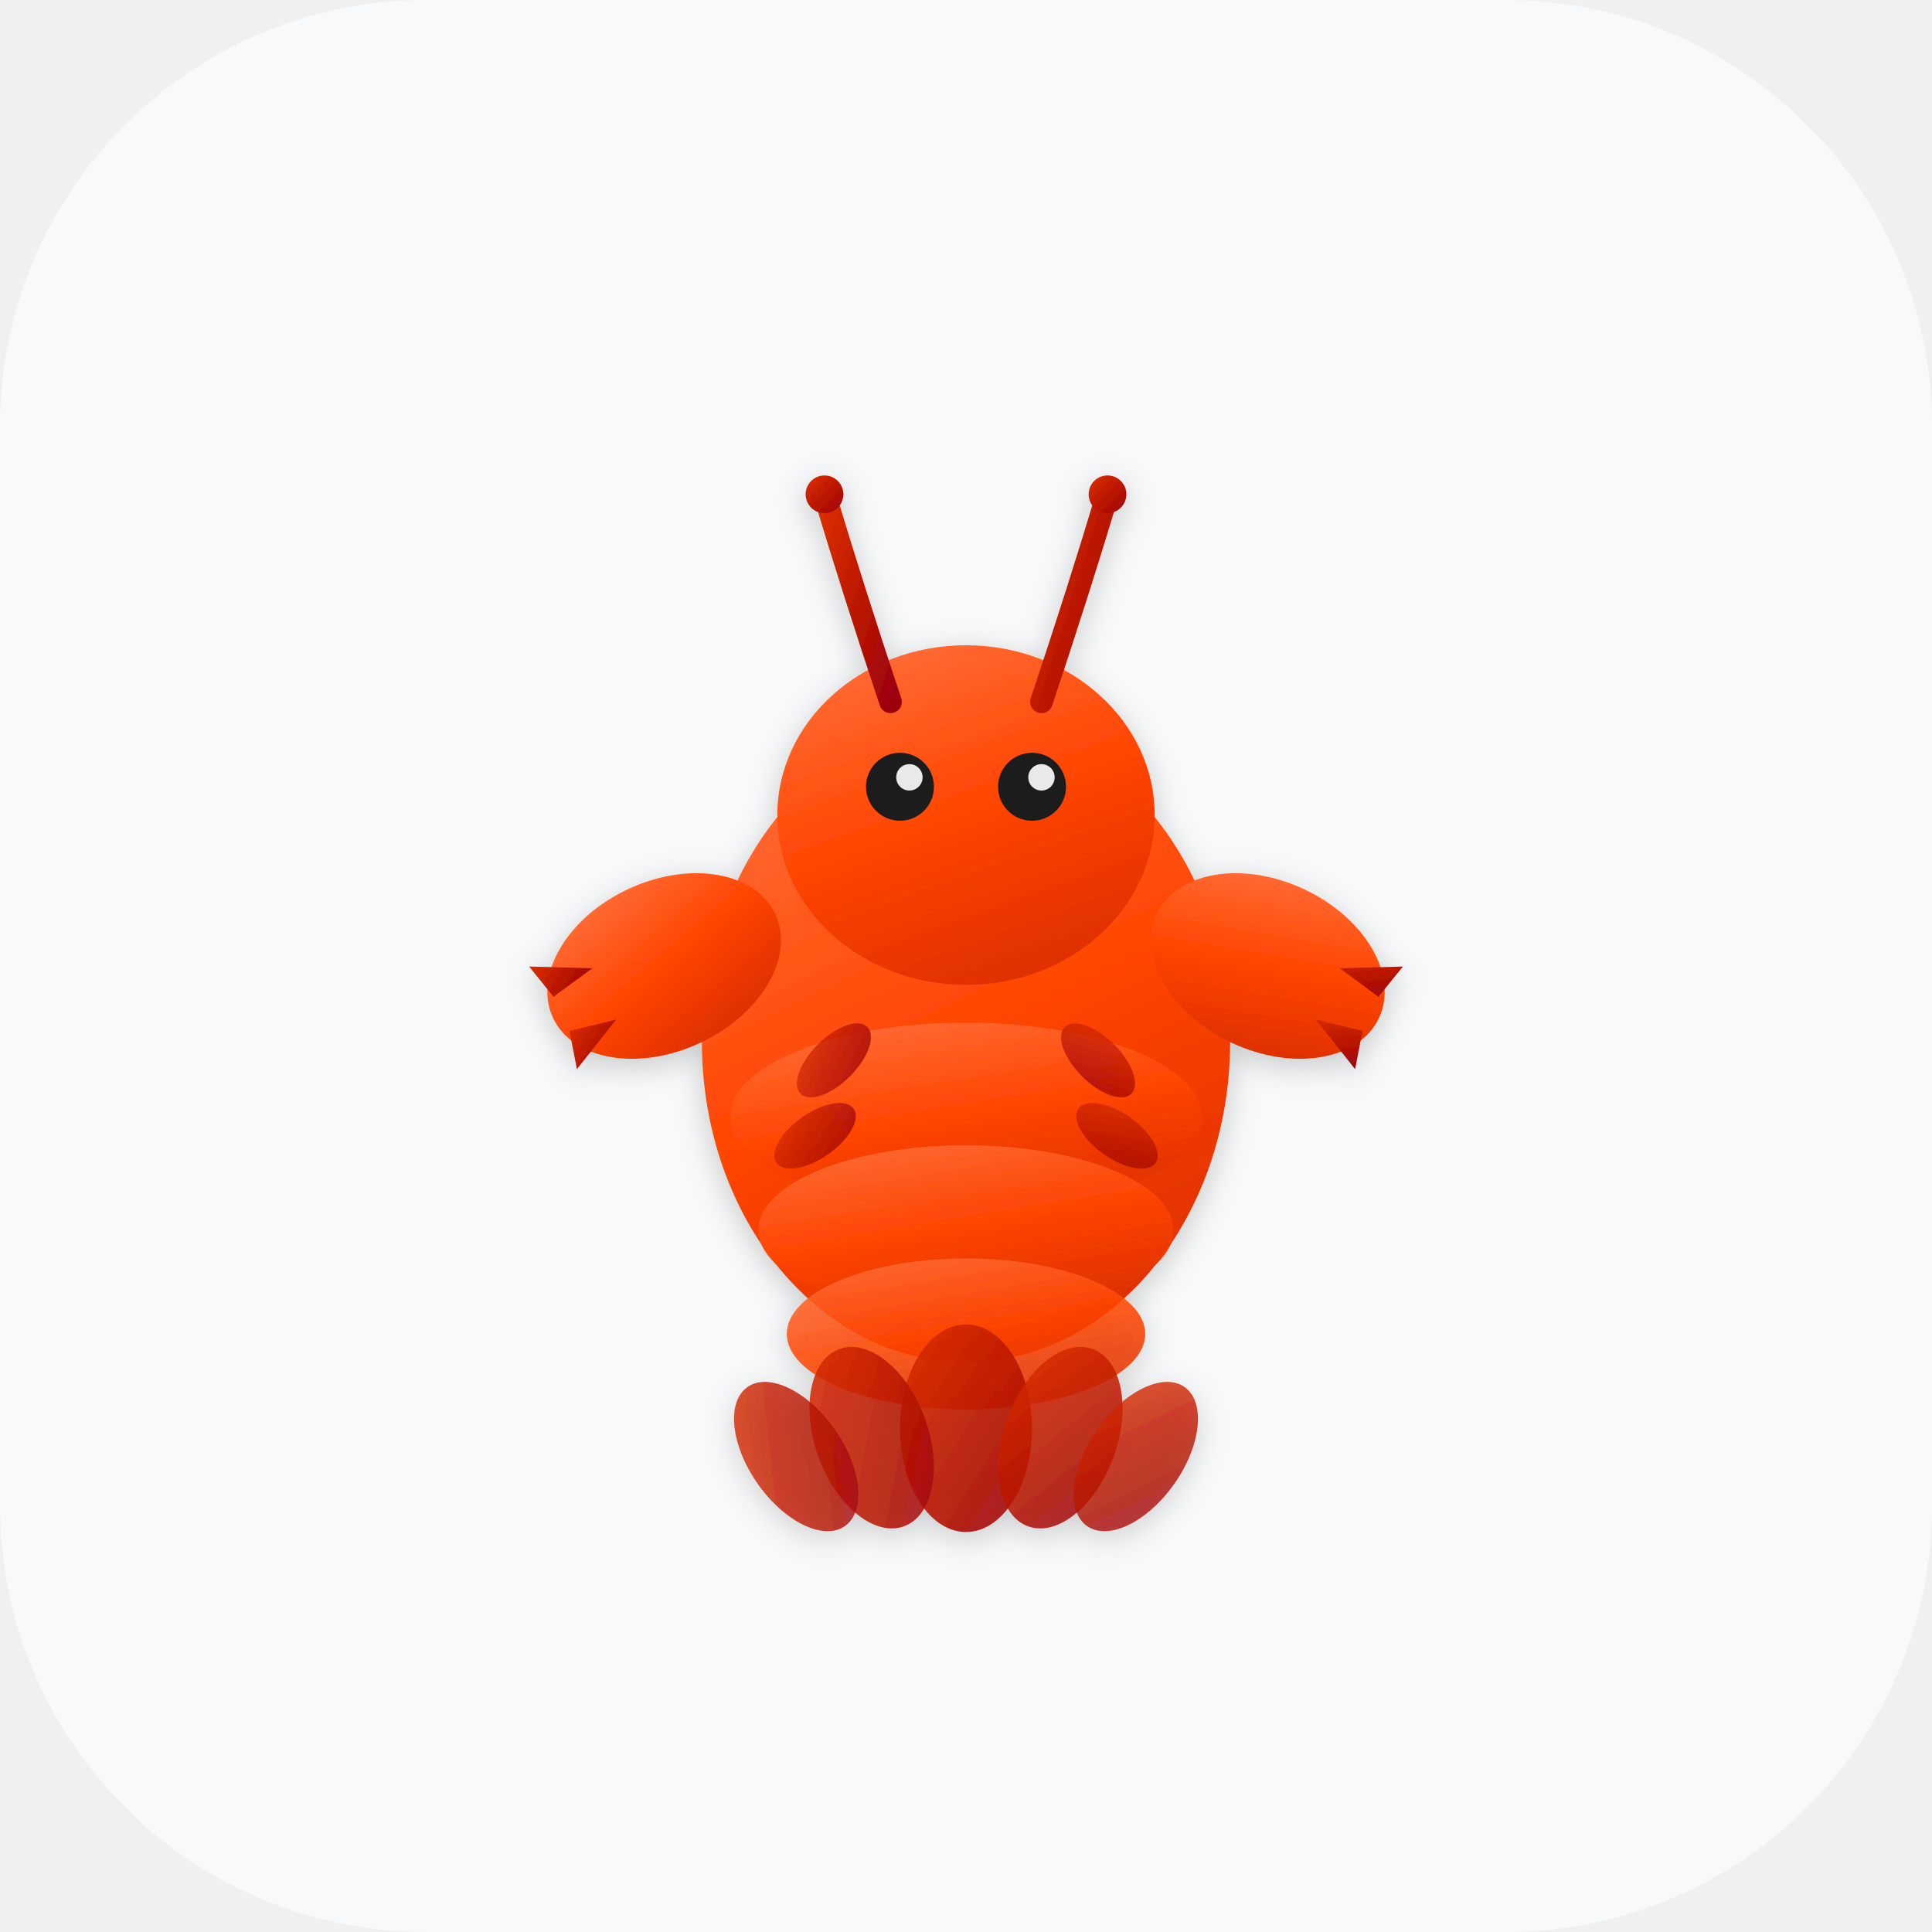
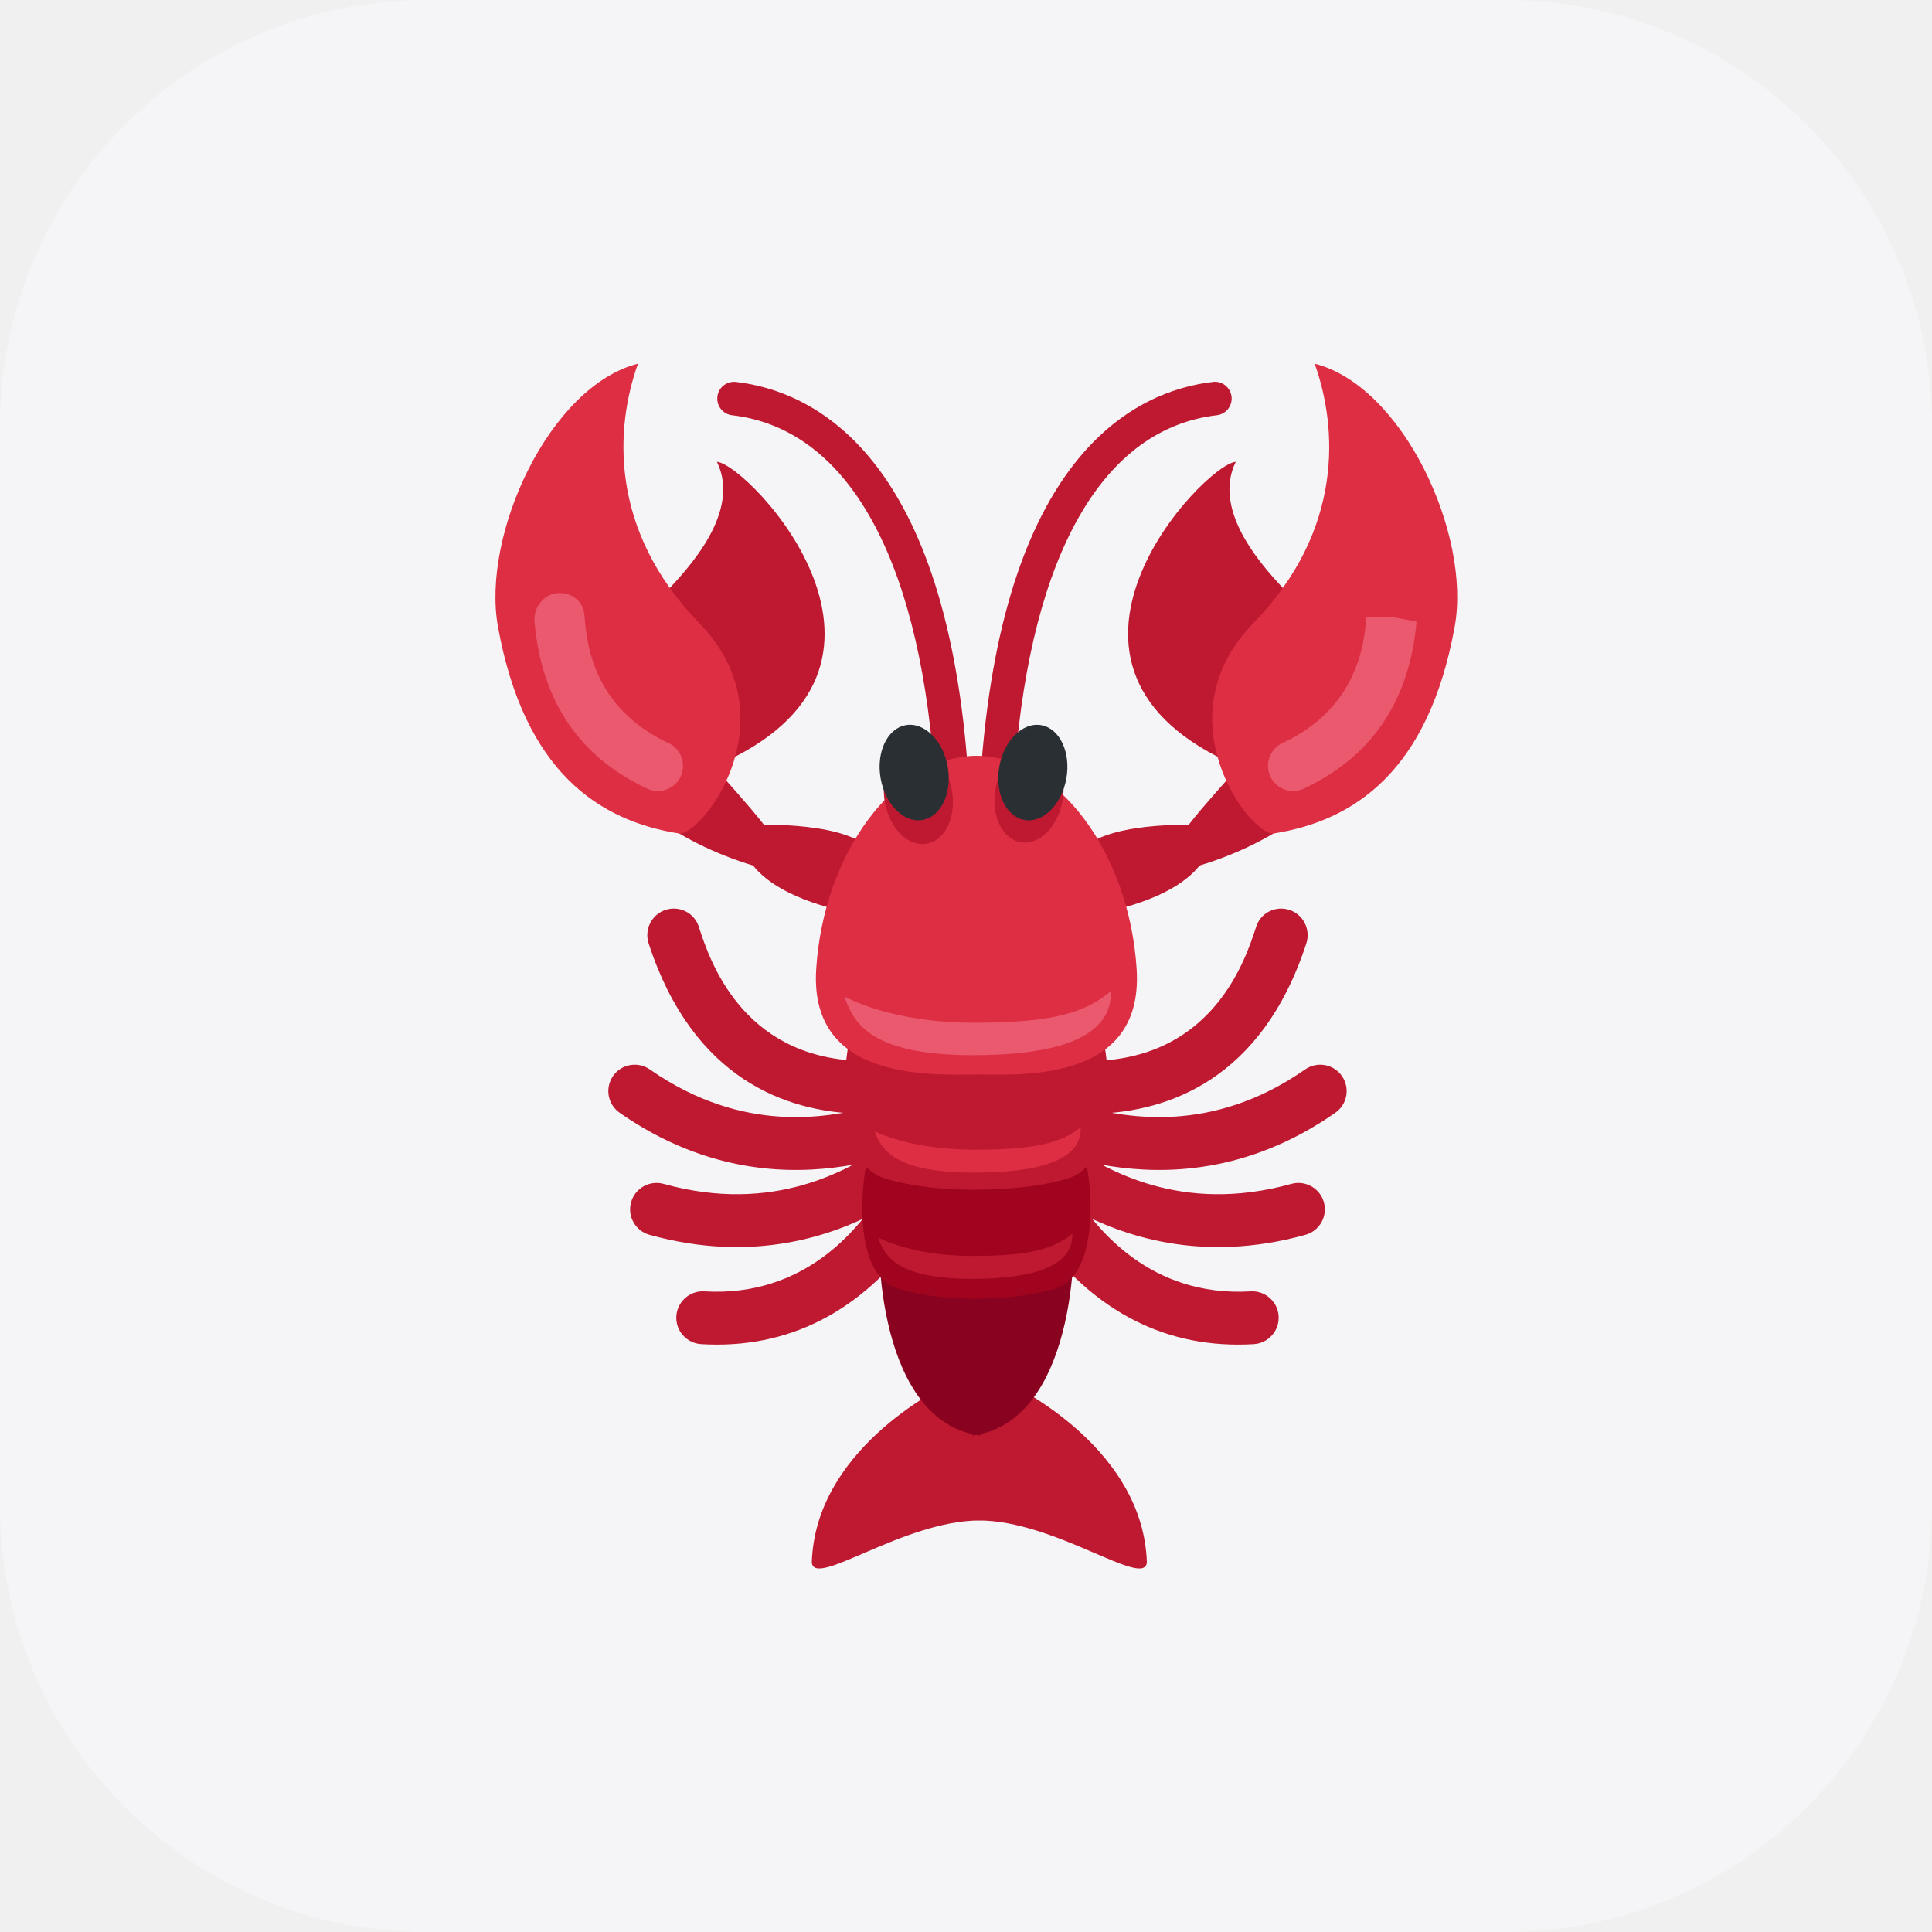
<svg xmlns="http://www.w3.org/2000/svg" width="1024" height="1024" viewBox="0 0 1024 1024" fill="none">
-   <rect width="1024" height="1024" rx="226" fill="#F8F9FA" />
-   <defs>
-     <linearGradient id="lobsterGradient" x1="30%" y1="0%" x2="70%" y2="100%">
-       <stop offset="0%" style="stop-color:#FF6B35;stop-opacity:1" />
-       <stop offset="50%" style="stop-color:#FF4500;stop-opacity:1" />
-       <stop offset="100%" style="stop-color:#DC2F02;stop-opacity:1" />
-     </linearGradient>
-     <linearGradient id="darkOrange" x1="0%" y1="0%" x2="100%" y2="100%">
-       <stop offset="0%" style="stop-color:#DC2F02;stop-opacity:1" />
-       <stop offset="100%" style="stop-color:#9D0208;stop-opacity:1" />
-     </linearGradient>
-     <filter id="softShadow" x="-50%" y="-50%" width="200%" height="200%">
-       <feGaussianBlur in="SourceAlpha" stdDeviation="8" />
-       <feOffset dx="0" dy="4" result="offsetblur" />
-       <feComponentTransfer>
-         <feFuncA type="linear" slope="0.2" />
-       </feComponentTransfer>
-       <feMerge>
-         <feMergeNode />
-         <feMergeNode in="SourceGraphic" />
-       </feMerge>
-     </filter>
-   </defs>
-   <g transform="translate(512, 512)" filter="url(#softShadow)">
-     <ellipse cx="0" cy="40" rx="140" ry="170" fill="url(#lobsterGradient)" />
-     <ellipse cx="0" cy="-80" rx="100" ry="90" fill="url(#lobsterGradient)" />
-     <circle cx="-35" cy="-95" r="18" fill="#1A1A1A" />
-     <circle cx="35" cy="-95" r="18" fill="#1A1A1A" />
-     <circle cx="-30" cy="-100" r="7" fill="#FFFFFF" opacity="0.9" />
-     <circle cx="40" cy="-100" r="7" fill="#FFFFFF" opacity="0.9" />
-     <path d="M -40 -140 Q -60 -200 -75 -250" stroke="url(#darkOrange)" stroke-width="12" stroke-linecap="round" fill="none" />
-     <path d="M 40 -140 Q 60 -200 75 -250" stroke="url(#darkOrange)" stroke-width="12" stroke-linecap="round" fill="none" />
-     <circle cx="-75" cy="-250" r="10" fill="url(#darkOrange)" />
-     <circle cx="75" cy="-250" r="10" fill="url(#darkOrange)" />
-     <g transform="translate(-160, 0) rotate(-25)">
-       <ellipse cx="0" cy="0" rx="65" ry="45" fill="url(#lobsterGradient)" />
-       <path d="M -35 -15 L -65 -30 L -60 -10 Z" fill="url(#darkOrange)" />
-       <path d="M -35 15 L -65 30 L -60 10 Z" fill="url(#darkOrange)" />
+   <rect width="1024" height="1024" rx="226" fill="#F5F5F7" />
+   <g transform="translate(192, 192) scale(17.78)">
+     <g fill="#BE1931">
+       <path d="M14.847 22.402h-.064c-2.117-.069-4.919-1.006-6.246-5.077-.135-.413.089-.864.503-.999.414-.135.857.085.992.499l.003.011c.312.959 1.263 3.876 4.8 3.991.435.015.776.378.762.812-.014.415-.344.743-.75.763zm-5.348 5.637c.151-.221.411-.359.698-.342 3.034.181 4.578-1.938 5.086-2.634.256-.352.749-.429 1.1-.173.352.256.414.747.173 1.1-1.698 2.33-3.869 3.434-6.453 3.28-.434-.026-.766-.399-.74-.834.01-.148.059-.284.136-.397z" />
+       <path d="M14.362 23.967c.421-.064.767-.141 1.022-.2l.179-.04c.426-.092.695-.511.603-.937-.092-.425-.515-.698-.937-.603l-.193.043c-1.087.245-3.635.824-6.463-1.149-.357-.248-.849-.161-1.096.195-.249.357-.161.848.195 1.096 2.665 1.86 5.165 1.826 6.69 1.595z" />
+       <path d="M15.403 25.298c.376-.199 1.053-.624 1.053-.624.371-.228.487-.712.259-1.084-.227-.37-.718-.488-1.084-.259l-.168.105c-.944.591-3.156 1.981-6.479 1.057-.419-.116-.854.129-.97.548-.117.419.129.854.548.97 3.131.87 5.479.009 6.841-.713z" />
    </g>
-     <g transform="translate(160, 0) rotate(25)">
-       <ellipse cx="0" cy="0" rx="65" ry="45" fill="url(#lobsterGradient)" />
-       <path d="M 35 -15 L 65 -30 L 60 -10 Z" fill="url(#darkOrange)" />
-       <path d="M 35 15 L 65 30 L 60 10 Z" fill="url(#darkOrange)" />
+     <g fill="#BE1931">
+       <path d="M21.833 22.402h.064c2.117-.069 4.919-1.006 6.246-5.077.135-.413-.089-.864-.503-.999-.414-.135-.857.085-.992.499l-.003.011c-.312.959-1.263 3.876-4.8 3.991-.435.015-.776.378-.762.812.015.415.344.743.75.763zm5.348 5.637c-.151-.221-.411-.359-.698-.342-3.034.181-4.578-1.938-5.086-2.634-.256-.352-.749-.429-1.1-.173-.352.256-.414.747-.173 1.1 1.698 2.33 3.869 3.434 6.453 3.28.434-.026.766-.399.74-.834-.009-.148-.058-.284-.136-.397z" />
+       <path d="M22.318 23.967c-.421-.064-.767-.141-1.022-.2l-.179-.04c-.426-.092-.695-.511-.603-.937.092-.425.515-.698.937-.603l.193.043c1.087.245 3.635.824 6.463-1.149.357-.248.849-.161 1.096.195.249.357.161.848-.195 1.096-2.664 1.86-5.165 1.826-6.69 1.595z" />
+       <path d="M21.277 25.298c-.376-.199-1.053-.624-1.053-.624-.371-.228-.487-.712-.259-1.084.227-.37.718-.488 1.084-.259l.168.105c.944.591 3.156 1.981 6.479 1.057.419-.116.854.129.97.548.117.419-.129.854-.548.97-3.131.87-5.479.009-6.841-.713z" />
    </g>
-     <ellipse cx="0" cy="80" rx="125" ry="50" fill="url(#lobsterGradient)" opacity="0.95" />
-     <ellipse cx="0" cy="140" rx="110" ry="45" fill="url(#lobsterGradient)" opacity="0.9" />
-     <ellipse cx="0" cy="195" rx="95" ry="40" fill="url(#lobsterGradient)" opacity="0.85" />
-     <g transform="translate(0, 230)">
-       <ellipse cx="0" cy="15" rx="35" ry="55" fill="url(#darkOrange)" opacity="0.9" />
-       <ellipse cx="-50" cy="20" rx="30" ry="50" fill="url(#darkOrange)" opacity="0.85" transform="rotate(-20, -50, 20)" />
-       <ellipse cx="-90" cy="30" rx="25" ry="45" fill="url(#darkOrange)" opacity="0.8" transform="rotate(-35, -90, 30)" />
-       <ellipse cx="50" cy="20" rx="30" ry="50" fill="url(#darkOrange)" opacity="0.85" transform="rotate(20, 50, 20)" />
-       <ellipse cx="90" cy="30" rx="25" ry="45" fill="url(#darkOrange)" opacity="0.8" transform="rotate(35, 90, 30)" />
-     </g>
-     <g opacity="0.8">
-       <ellipse cx="-70" cy="50" rx="25" ry="12" fill="url(#darkOrange)" transform="rotate(-45, -70, 50)" />
-       <ellipse cx="-80" cy="90" rx="25" ry="12" fill="url(#darkOrange)" transform="rotate(-35, -80, 90)" />
-       <ellipse cx="70" cy="50" rx="25" ry="12" fill="url(#darkOrange)" transform="rotate(45, 70, 50)" />
-       <ellipse cx="80" cy="90" rx="25" ry="12" fill="url(#darkOrange)" transform="rotate(35, 80, 90)" />
-     </g>
+     <path fill="#BE1931" d="M8.983 6.922c.752-.779 2.316-2.461 1.59-3.954.949.077 6.757 6.159-.06 9.073-1.072-.137-1.53-5.119-1.53-5.119zm8.772 23.394c-.726.329-4.25 2.171-4.354 5.46.069.789 2.73-1.25 5.01-1.25v-3.454l-.656-.756z" />
+     <path fill="#BE1931" d="M19.035 30.316c.726.329 4.25 2.171 4.354 5.46-.069.789-2.73-1.25-5.01-1.25v-3.454l.656-.756zm-11.4-18.303c.133 1.429 2.975 2.889 5.023 3.227.262-.57-1.354-2.237-2.227-3.246-.488-.564-.701-1.904-2.185-1.321s-.611 1.34-.611 1.34z" />
+     <path fill="#BE1931" d="M11.742 13.793c-.655 0-.83 1.754 2.489 2.544s1.56-.878 1.048-1.667c-.656-1.009-3.537-.877-3.537-.877z" />
+     <path fill="#89021F" d="M15.465 25.382c-.187.987-.075 6.217 2.961 6.612v-7.006l-2.961.394z" />
+     <path fill="#BE1931" d="M27.629 6.922c-.752-.779-2.316-2.461-1.59-3.954-.949.077-6.757 6.159.06 9.073 1.072-.137 1.53-5.119 1.53-5.119z" />
+     <path fill="#BE1931" d="M28.976 12.013c-.133 1.429-2.975 2.889-5.023 3.227-.262-.57 1.354-2.237 2.227-3.246.488-.564.701-1.904 2.185-1.321s.611 1.34.611 1.34z" />
+     <path fill="#BE1931" d="M24.87 13.793c.655 0 .83 1.754-2.489 2.544s-1.56-.878-1.048-1.667c.655-1.009 3.537-.877 3.537-.877z" />
+     <path fill="#DD2E44" d="M28.391.042c2.633.67 4.675 5.092 4.174 7.847-.782 4.302-2.992 5.787-5.428 6.164-.748-.058-3.293-3.474-.576-6.272s2.505-5.856 1.83-7.739z" />
+     <path fill="#BE1931" d="M17.541 12.5c-.258 0-.478-.199-.498-.461-.498-6.35-2.635-10.064-6.018-10.459-.274-.032-.471-.28-.438-.555.032-.273.274-.468.555-.438 2.264.264 6.17 2.093 6.898 11.374.021.275-.184.516-.459.538l-.04.001zm1.418 0l-.04-.001c-.275-.021-.481-.262-.459-.538C19.188 2.68 23.095.851 25.359.587c.27-.038.522.164.555.438.031.274-.165.523-.439.555-3.383.395-5.52 4.109-6.018 10.459-.02.262-.239.461-.498.461z" />
+     <path fill="#A0041E" d="M18.381 23.04c0 1 .019 3.326.019 4.876-.576 0-1.491-.016-2.438-.3-1.497-.45-1.113-3.901-.614-4.701l3.033.125z" />
+     <path fill="#BE1931" d="M18.335 19.239c0 1.113.022 3.702.022 5.428-.655 0-1.696-.017-2.773-.334-1.703-.501-1.266-4.342-.699-5.233l3.45.139z" />
+     <path fill="#DD2E44" d="M18.335 11.731c0 2.169.279 8.822.279 9.497-1.397 0-5.301.337-5.082-3.134.218-3.47 2.358-6.363 4.803-6.363z" />
+     <path fill="#89021F" d="M21.152 25.382c.187.987.075 6.217-2.961 6.612v-7.006l2.961.394z" />
+     <path fill="#A0041E" d="M18.235 23.04c0 1-.152 3.326-.152 4.876.576 0 1.624-.016 2.57-.3 1.497-.45 1.113-3.901.614-4.701l-3.032.125z" />
+     <path fill="#BE1931" d="M18.282 19.239c0 1.113-.165 3.702-.165 5.428.655 0 1.84-.017 2.916-.334 1.703-.501 1.266-4.342.699-5.233l-3.45.139z" />
+     <path fill="#DD2E44" d="M18.282 11.731c0 2.169-.21 8.822-.21 9.497 1.397 0 5.231.337 5.013-3.134s-2.358-6.363-4.803-6.363zM8.22.042c-2.633.67-4.675 5.092-4.174 7.847.782 4.302 2.992 5.787 5.428 6.164.748-.058 3.293-3.474.576-6.272S7.546 1.925 8.22.042z" />
+     <ellipse transform="rotate(-10.068 16.574 12.941)" fill="#BE1931" cx="16.578" cy="12.94" rx="1.015" ry="1.435" />
+     <ellipse transform="rotate(-79.939 19.875 12.896)" fill="#BE1931" cx="19.875" cy="12.896" rx="1.435" ry="1.015" />
+     <ellipse transform="rotate(-10.068 16.45 12.233)" fill="#292F33" cx="16.453" cy="12.232" rx="1.015" ry="1.435" />
+     <ellipse transform="rotate(-79.939 19.99 12.232)" fill="#292F33" cx="19.99" cy="12.232" rx="1.435" ry="1.015" />
+     <path fill="#EA596E" d="M14.375 18.906c.281.844.844 1.75 3.844 1.75 2.094 0 4.156-.375 4.094-1.906-.781.656-1.75.938-4.094.938-2.5 0-3.844-.782-3.844-.782z" />
+     <path fill="#DD2E44" d="M15.272 22.923c.218.595.653 1.234 2.975 1.234 1.62 0 3.217-.264 3.168-1.344-.605.463-1.354.661-3.168.661-1.935-.001-2.975-.551-2.975-.551z" />
+     <path fill="#BE1931" d="M15.376 26.089c.205.595.615 1.234 2.803 1.234 1.527 0 3.031-.264 2.986-1.344-.57.463-1.276.661-2.986.661-1.823 0-2.803-.551-2.803-.551z" />
+     <path fill="#EA596E" d="M8.812 12.781c-.106 0-.214-.022-.316-.07-2.026-.944-3.157-2.62-3.361-4.98-.036-.412.265-.812.677-.848.413-.036.773.231.81.643l.006.076c.064.737.233 2.693 2.501 3.75.375.175.538.621.363.997-.127.272-.397.432-.68.432zm18.938 0c-.282 0-.553-.16-.68-.433-.175-.375-.013-.822.363-.997 2.268-1.057 2.437-3.013 2.5-3.75l.754-.008.741.137c-.205 2.36-1.336 4.036-3.362 4.98-.102.049-.21.071-.316.071z" />
  </g>
</svg>
